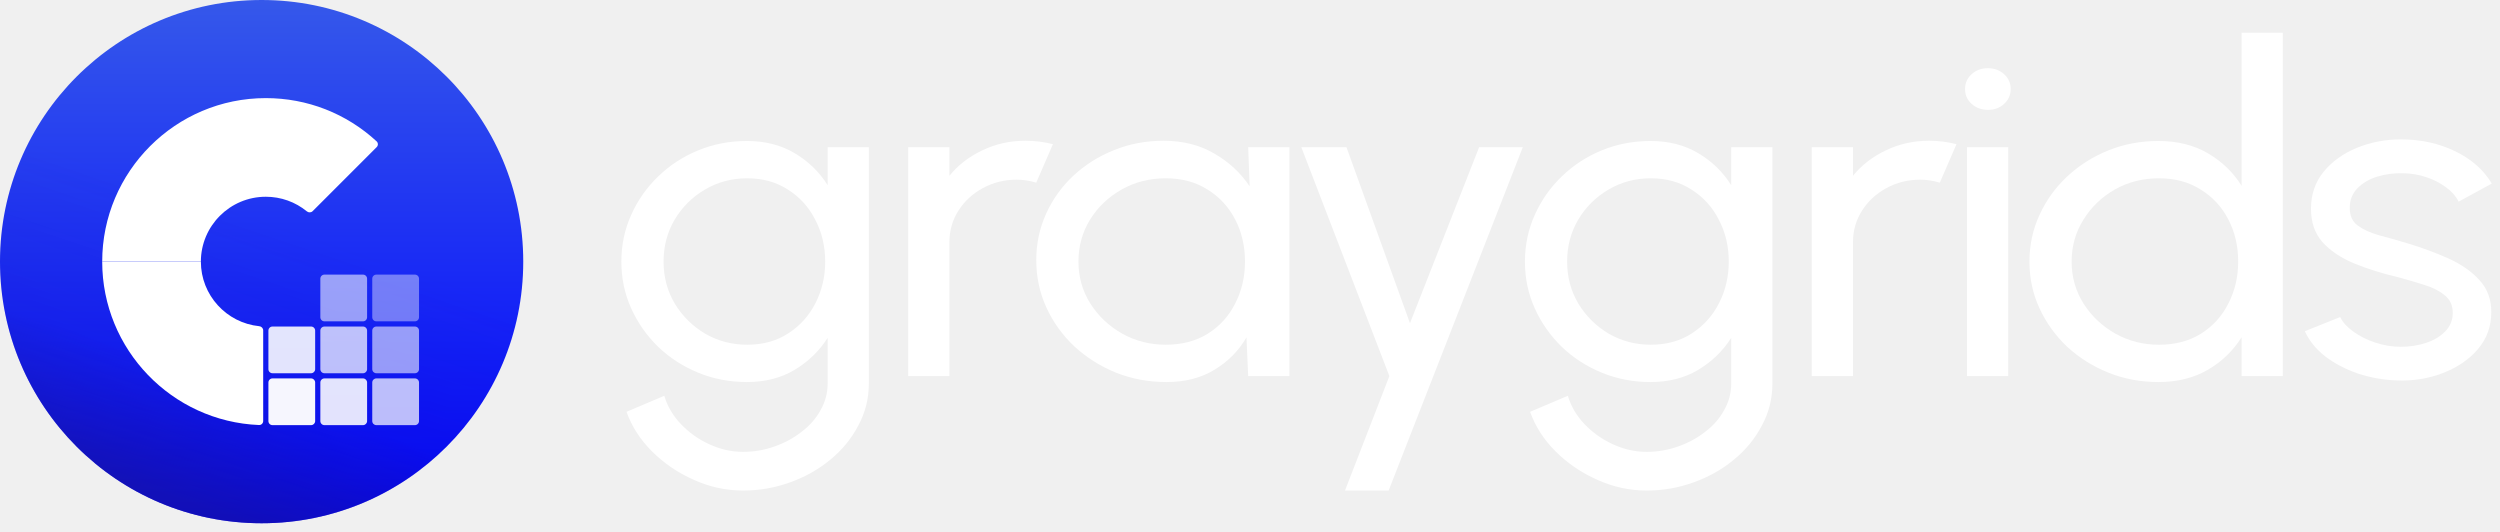
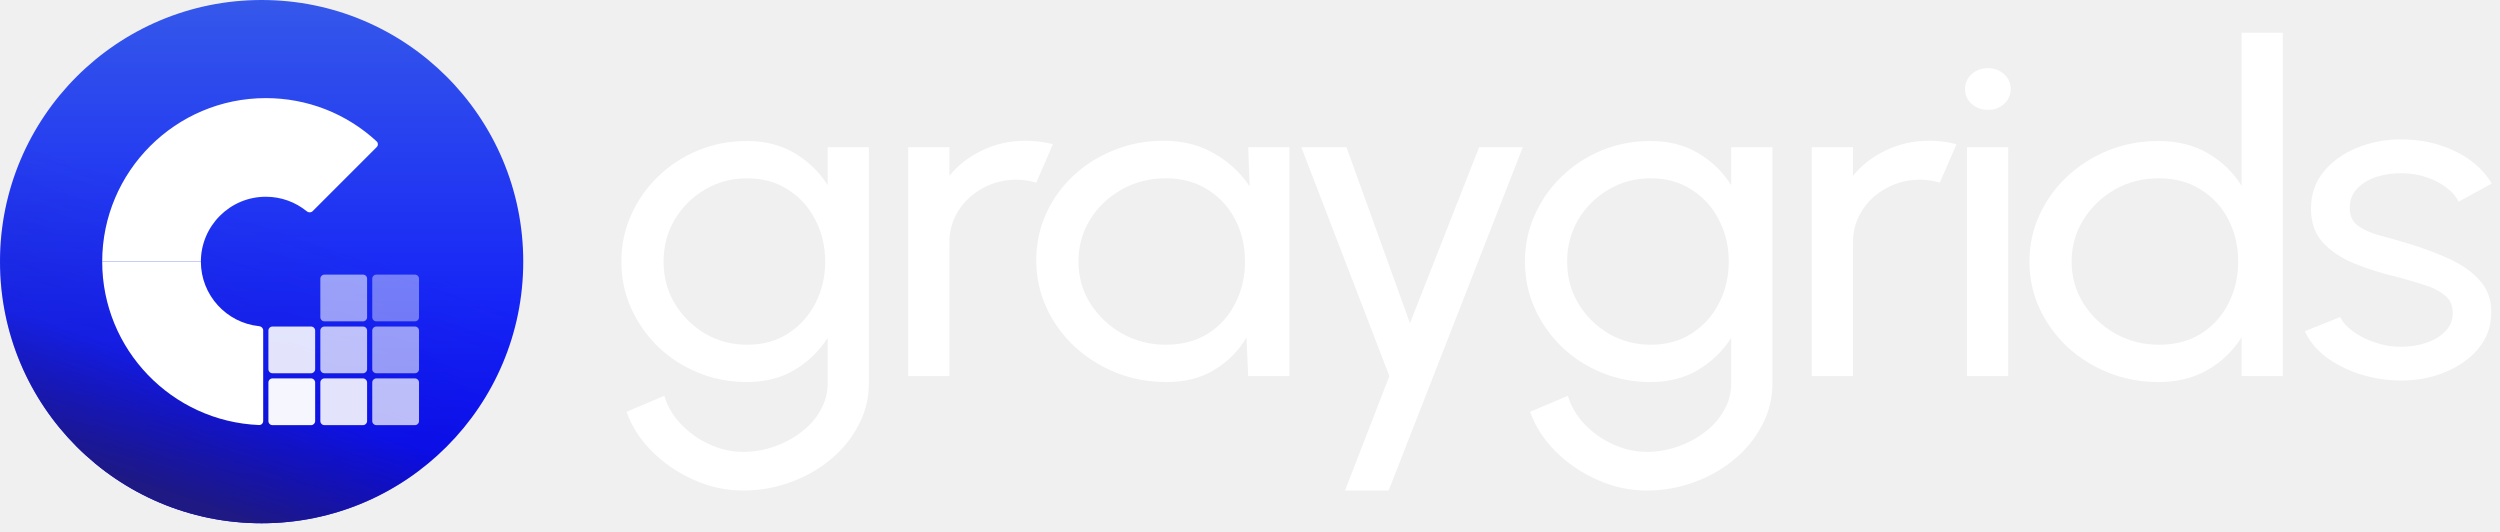
<svg xmlns="http://www.w3.org/2000/svg" width="160" height="34" viewBox="0 0 160 34" fill="none">
  <g clip-path="url(#clip0_2128_2)">
    <path d="M33.488 16.744C33.488 7.497 25.992 0 16.744 0C7.497 0 0 7.497 0 16.744C0 25.992 7.497 33.488 16.744 33.488C25.992 33.488 33.488 25.992 33.488 16.744Z" fill="url(#paint0_linear_2128_2)" />
-     <path d="M33.488 16.744C33.488 7.497 25.992 0 16.744 0C7.497 0 0 7.497 0 16.744C0 25.992 7.497 33.488 16.744 33.488C25.992 33.488 33.488 25.992 33.488 16.744Z" fill="url(#paint1_linear_2128_2)" fill-opacity="0.56" />
+     <path d="M33.488 16.744C33.488 7.497 25.992 0 16.744 0C7.497 0 0 7.497 0 16.744C0 25.992 7.497 33.488 16.744 33.488C25.992 33.488 33.488 25.992 33.488 16.744Z" fill="url(#paint1_linear_2128_2)" fillOpacity="0.56" />
    <path d="M17.011 6.279C19.662 6.279 22.165 7.259 24.102 9.045C24.21 9.144 24.211 9.312 24.108 9.415L20.008 13.515C19.908 13.614 19.749 13.617 19.64 13.528C18.9 12.922 17.981 12.592 17.012 12.592C14.72 12.591 12.856 14.455 12.856 16.744H6.541C6.541 10.974 11.239 6.279 17.011 6.279Z" fill="white" />
    <path d="M12.856 16.744C12.856 18.893 14.497 20.666 16.593 20.877C16.733 20.891 16.844 21.005 16.844 21.146V26.944C16.844 27.09 16.724 27.208 16.578 27.202C11.004 26.973 6.541 22.37 6.541 16.744H12.856Z" fill="white" />
    <path opacity="0.56" d="M23.233 17.575H20.763C20.619 17.575 20.502 17.692 20.502 17.836V20.304C20.502 20.448 20.619 20.566 20.763 20.566H23.233C23.377 20.566 23.494 20.448 23.494 20.304V17.836C23.494 17.692 23.377 17.575 23.233 17.575Z" fill="white" />
    <path opacity="0.4" d="M26.555 17.575H24.086C23.941 17.575 23.824 17.692 23.824 17.836V20.304C23.824 20.448 23.941 20.566 24.086 20.566H26.555C26.699 20.566 26.817 20.448 26.817 20.304V17.836C26.817 17.692 26.699 17.575 26.555 17.575Z" fill="white" />
    <path opacity="0.72" d="M23.233 20.898H20.763C20.619 20.898 20.502 21.015 20.502 21.159V23.627C20.502 23.771 20.619 23.888 20.763 23.888H23.233C23.377 23.888 23.494 23.771 23.494 23.627V21.159C23.494 21.015 23.377 20.898 23.233 20.898Z" fill="white" />
    <path opacity="0.88" d="M19.909 20.898H17.439C17.295 20.898 17.178 21.015 17.178 21.159V23.627C17.178 23.771 17.295 23.888 17.439 23.888H19.909C20.053 23.888 20.17 23.771 20.17 23.627V21.159C20.17 21.015 20.053 20.898 19.909 20.898Z" fill="white" />
    <path opacity="0.56" d="M26.555 20.898H24.086C23.941 20.898 23.824 21.015 23.824 21.159V23.627C23.824 23.771 23.941 23.888 24.086 23.888H26.555C26.699 23.888 26.817 23.771 26.817 23.627V21.159C26.817 21.015 26.699 20.898 26.555 20.898Z" fill="white" />
    <path opacity="0.88" d="M23.233 24.218H20.763C20.619 24.218 20.502 24.336 20.502 24.48V26.948C20.502 27.092 20.619 27.209 20.763 27.209H23.233C23.377 27.209 23.494 27.092 23.494 26.948V24.48C23.494 24.336 23.377 24.218 23.233 24.218Z" fill="white" />
    <path opacity="0.96" d="M19.909 24.218H17.439C17.295 24.218 17.178 24.336 17.178 24.48V26.948C17.178 27.092 17.295 27.209 17.439 27.209H19.909C20.053 27.209 20.17 27.092 20.17 26.948V24.48C20.17 24.336 20.053 24.218 19.909 24.218Z" fill="white" />
    <path opacity="0.72" d="M26.555 24.218H24.086C23.941 24.218 23.824 24.336 23.824 24.48V26.948C23.824 27.092 23.941 27.209 24.086 27.209H26.555C26.699 27.209 26.817 27.092 26.817 26.948V24.48C26.817 24.336 26.699 24.218 26.555 24.218Z" fill="white" />
    <path d="M52.969 9.419H55.606V24.538C55.606 25.506 55.381 26.404 54.931 27.234C54.492 28.074 53.895 28.802 53.142 29.417C52.388 30.042 51.53 30.526 50.568 30.868C49.605 31.22 48.6 31.395 47.553 31.395C46.465 31.395 45.413 31.166 44.398 30.707C43.383 30.257 42.494 29.652 41.73 28.89C40.976 28.138 40.432 27.293 40.097 26.355L42.514 25.33C42.713 26.004 43.069 26.609 43.582 27.146C44.105 27.693 44.712 28.123 45.403 28.436C46.104 28.758 46.821 28.919 47.553 28.919C48.244 28.919 48.909 28.807 49.547 28.582C50.196 28.358 50.777 28.045 51.289 27.645C51.813 27.254 52.221 26.79 52.514 26.253C52.817 25.725 52.969 25.154 52.969 24.538V21.623C52.435 22.463 51.729 23.147 50.85 23.674C49.981 24.192 48.966 24.451 47.805 24.451C46.695 24.451 45.654 24.25 44.681 23.85C43.708 23.45 42.855 22.898 42.122 22.194C41.389 21.481 40.814 20.661 40.395 19.733C39.977 18.805 39.767 17.809 39.767 16.744C39.767 15.68 39.977 14.683 40.395 13.755C40.814 12.818 41.389 11.997 42.122 11.294C42.855 10.581 43.708 10.024 44.681 9.624C45.654 9.223 46.695 9.023 47.805 9.023C48.966 9.023 49.981 9.282 50.85 9.799C51.729 10.317 52.435 11.001 52.969 11.851V9.419ZM47.82 22.062C48.836 22.062 49.715 21.818 50.458 21.33C51.211 20.842 51.792 20.192 52.2 19.381C52.608 18.571 52.812 17.692 52.812 16.744C52.812 15.767 52.603 14.879 52.184 14.078C51.776 13.267 51.195 12.622 50.442 12.144C49.699 11.655 48.825 11.411 47.82 11.411C46.837 11.411 45.937 11.65 45.12 12.129C44.304 12.608 43.655 13.252 43.174 14.063C42.703 14.864 42.468 15.758 42.468 16.744C42.468 17.731 42.708 18.629 43.19 19.44C43.681 20.241 44.33 20.881 45.136 21.359C45.952 21.828 46.847 22.062 47.82 22.062Z" fill="white" />
    <path d="M58.125 24.07V9.419H60.762V11.25C61.317 10.566 62.018 10.024 62.866 9.624C63.714 9.213 64.634 9.008 65.629 9.008C66.236 9.008 66.822 9.082 67.387 9.228L66.319 11.69C65.89 11.562 65.472 11.499 65.064 11.499C64.279 11.499 63.557 11.68 62.897 12.041C62.248 12.393 61.73 12.871 61.343 13.477C60.956 14.082 60.762 14.757 60.762 15.499V24.07H58.125Z" fill="white" />
    <path d="M79.884 9.419H82.521V24.07H79.884L79.774 21.594C79.282 22.444 78.602 23.132 77.733 23.66C76.875 24.187 75.85 24.451 74.656 24.451C73.505 24.451 72.427 24.25 71.423 23.85C70.418 23.44 69.528 22.878 68.754 22.165C67.99 21.442 67.394 20.612 66.965 19.674C66.535 18.737 66.321 17.726 66.321 16.642C66.321 15.597 66.53 14.61 66.949 13.682C67.368 12.754 67.948 11.944 68.691 11.25C69.445 10.547 70.314 10 71.297 9.609C72.281 9.209 73.338 9.008 74.468 9.008C75.703 9.008 76.786 9.282 77.718 9.829C78.649 10.366 79.402 11.064 79.978 11.924L79.884 9.419ZM74.609 22.062C75.645 22.062 76.54 21.828 77.294 21.359C78.058 20.881 78.644 20.236 79.052 19.425C79.47 18.615 79.68 17.721 79.68 16.744C79.68 15.748 79.47 14.849 79.052 14.048C78.633 13.238 78.042 12.598 77.278 12.129C76.525 11.65 75.635 11.411 74.609 11.411C73.573 11.411 72.632 11.65 71.784 12.129C70.936 12.608 70.261 13.252 69.759 14.063C69.267 14.864 69.021 15.758 69.021 16.744C69.021 17.731 69.277 18.629 69.79 19.44C70.303 20.241 70.983 20.881 71.831 21.359C72.679 21.828 73.605 22.062 74.609 22.062Z" fill="white" />
    <path d="M94.665 9.419H97.46L88.873 31.395H86.079L88.92 24.07L83.284 9.419H86.173L90.238 20.685L94.665 9.419Z" fill="white" />
    <path d="M110.798 9.419H113.435V24.538C113.435 25.506 113.21 26.404 112.76 27.234C112.321 28.074 111.724 28.802 110.97 29.417C110.217 30.042 109.359 30.526 108.396 30.868C107.433 31.22 106.429 31.395 105.382 31.395C104.294 31.395 103.242 31.166 102.227 30.707C101.212 30.257 100.323 29.652 99.558 28.89C98.805 28.138 98.26 27.293 97.926 26.355L100.343 25.33C100.542 26.004 100.898 26.609 101.411 27.146C101.934 27.693 102.541 28.123 103.232 28.436C103.933 28.758 104.649 28.919 105.382 28.919C106.073 28.919 106.738 28.807 107.376 28.582C108.025 28.358 108.606 28.045 109.118 27.645C109.642 27.254 110.049 26.79 110.342 26.253C110.647 25.725 110.798 25.154 110.798 24.538V21.623C110.264 22.463 109.558 23.147 108.679 23.674C107.81 24.192 106.795 24.451 105.633 24.451C104.524 24.451 103.483 24.25 102.51 23.85C101.537 23.45 100.684 22.898 99.951 22.194C99.219 21.481 98.643 20.661 98.224 19.733C97.806 18.805 97.596 17.809 97.596 16.744C97.596 15.68 97.806 14.683 98.224 13.755C98.643 12.818 99.219 11.997 99.951 11.294C100.684 10.581 101.537 10.024 102.51 9.624C103.483 9.223 104.524 9.023 105.633 9.023C106.795 9.023 107.81 9.282 108.679 9.799C109.558 10.317 110.264 11.001 110.798 11.851V9.419ZM105.649 22.062C106.664 22.062 107.543 21.818 108.287 21.33C109.04 20.842 109.62 20.192 110.029 19.381C110.437 18.571 110.641 17.692 110.641 16.744C110.641 15.767 110.432 14.879 110.013 14.078C109.605 13.267 109.024 12.622 108.271 12.144C107.527 11.655 106.654 11.411 105.649 11.411C104.665 11.411 103.766 11.65 102.949 12.129C102.133 12.608 101.484 13.252 101.003 14.063C100.532 14.864 100.296 15.758 100.296 16.744C100.296 17.731 100.537 18.629 101.019 19.44C101.51 20.241 102.159 20.881 102.965 21.359C103.781 21.828 104.676 22.062 105.649 22.062Z" fill="white" />
    <path d="M115.953 24.07V9.419H118.591V11.25C119.146 10.566 119.847 10.024 120.695 9.624C121.542 9.213 122.463 9.008 123.458 9.008C124.064 9.008 124.65 9.082 125.216 9.228L124.148 11.69C123.719 11.562 123.3 11.499 122.892 11.499C122.107 11.499 121.385 11.68 120.726 12.041C120.077 12.393 119.559 12.871 119.172 13.477C118.785 14.082 118.591 14.757 118.591 15.499V24.07H115.953Z" fill="white" />
    <path d="M125.888 9.419H128.526V24.07H125.888V9.419ZM127.239 7.031C126.82 7.031 126.47 6.904 126.187 6.65C125.904 6.396 125.763 6.078 125.763 5.697C125.763 5.316 125.904 4.999 126.187 4.745C126.47 4.491 126.815 4.364 127.223 4.364C127.632 4.364 127.977 4.491 128.26 4.745C128.541 4.999 128.683 5.316 128.683 5.697C128.683 6.078 128.541 6.396 128.26 6.65C127.987 6.904 127.646 7.031 127.239 7.031Z" fill="white" />
    <path d="M143.463 2.093H146.1V24.07H143.463V21.579C142.929 22.439 142.212 23.132 141.313 23.66C140.412 24.187 139.355 24.451 138.141 24.451C137.001 24.451 135.933 24.25 134.939 23.85C133.945 23.45 133.066 22.898 132.301 22.194C131.548 21.481 130.957 20.661 130.528 19.733C130.099 18.805 129.885 17.809 129.885 16.744C129.885 15.68 130.099 14.683 130.528 13.755C130.957 12.818 131.548 11.997 132.301 11.294C133.066 10.581 133.945 10.024 134.939 9.624C135.933 9.223 137.001 9.023 138.141 9.023C139.355 9.023 140.412 9.287 141.313 9.814C142.212 10.342 142.929 11.035 143.463 11.895V2.093ZM138.173 22.063C139.208 22.063 140.103 21.828 140.857 21.359C141.621 20.881 142.207 20.236 142.615 19.425C143.033 18.615 143.243 17.721 143.243 16.744C143.243 15.748 143.033 14.849 142.615 14.048C142.196 13.238 141.606 12.598 140.841 12.129C140.087 11.65 139.198 11.411 138.173 11.411C137.137 11.411 136.194 11.65 135.347 12.129C134.51 12.608 133.84 13.252 133.338 14.063C132.835 14.864 132.584 15.758 132.584 16.744C132.584 17.731 132.841 18.629 133.353 19.44C133.866 20.241 134.547 20.881 135.394 21.359C136.242 21.828 137.168 22.063 138.173 22.063Z" fill="white" />
    <path d="M153.398 24.348C152.55 24.319 151.724 24.172 150.917 23.909C150.122 23.635 149.421 23.269 148.814 22.81C148.218 22.341 147.783 21.804 147.511 21.198L149.771 20.29C149.928 20.622 150.211 20.934 150.62 21.227C151.027 21.52 151.499 21.755 152.032 21.931C152.566 22.107 153.105 22.194 153.649 22.194C154.224 22.194 154.764 22.111 155.266 21.945C155.768 21.779 156.176 21.535 156.49 21.213C156.815 20.881 156.977 20.485 156.977 20.026C156.977 19.538 156.799 19.157 156.443 18.883C156.098 18.6 155.659 18.38 155.125 18.224C154.601 18.058 154.068 17.901 153.524 17.755C152.446 17.501 151.483 17.198 150.635 16.847C149.787 16.485 149.117 16.031 148.626 15.484C148.144 14.927 147.903 14.219 147.903 13.36C147.903 12.451 148.17 11.665 148.704 11.001C149.248 10.337 149.96 9.824 150.839 9.463C151.718 9.101 152.66 8.92 153.664 8.92C154.931 8.92 156.087 9.174 157.134 9.682C158.18 10.19 158.96 10.879 159.473 11.748L157.353 12.905C157.176 12.554 156.903 12.246 156.538 11.982C156.171 11.709 155.753 11.494 155.282 11.338C154.81 11.182 154.329 11.098 153.837 11.089C153.231 11.069 152.66 11.143 152.126 11.309C151.603 11.475 151.18 11.729 150.855 12.07C150.54 12.402 150.384 12.818 150.384 13.316C150.384 13.804 150.552 14.175 150.886 14.429C151.232 14.683 151.676 14.888 152.22 15.045C152.775 15.191 153.377 15.362 154.026 15.557C154.978 15.841 155.868 16.168 156.694 16.539C157.521 16.91 158.185 17.374 158.687 17.931C159.201 18.488 159.452 19.176 159.441 19.997C159.441 20.895 159.153 21.682 158.578 22.356C158.003 23.02 157.254 23.528 156.333 23.879C155.422 24.231 154.445 24.387 153.398 24.348Z" fill="white" />
  </g>
  <defs>
    <linearGradient id="paint0_linear_2128_2" x1="16.744" y1="0" x2="16.744" y2="33.488" gradientUnits="userSpaceOnUse">
      <stop stop-color="#3558EA" />
      <stop offset="1" stop-color="#0000FF" />
    </linearGradient>
    <linearGradient id="paint1_linear_2128_2" x1="21.199" y1="4.865" x2="6.449" y2="48.814" gradientUnits="userSpaceOnUse">
      <stop offset="0.216" stop-color="#1E1983" stop-opacity="0" />
      <stop offset="0.447" stop-color="#1E1983" stop-opacity="0.19" />
      <stop offset="0.62" stop-color="#1E1983" />
    </linearGradient>
    <clipPath id="clip0_2128_2">
      <rect width="160" height="33.488" fill="white" />
    </clipPath>
  </defs>
</svg>
